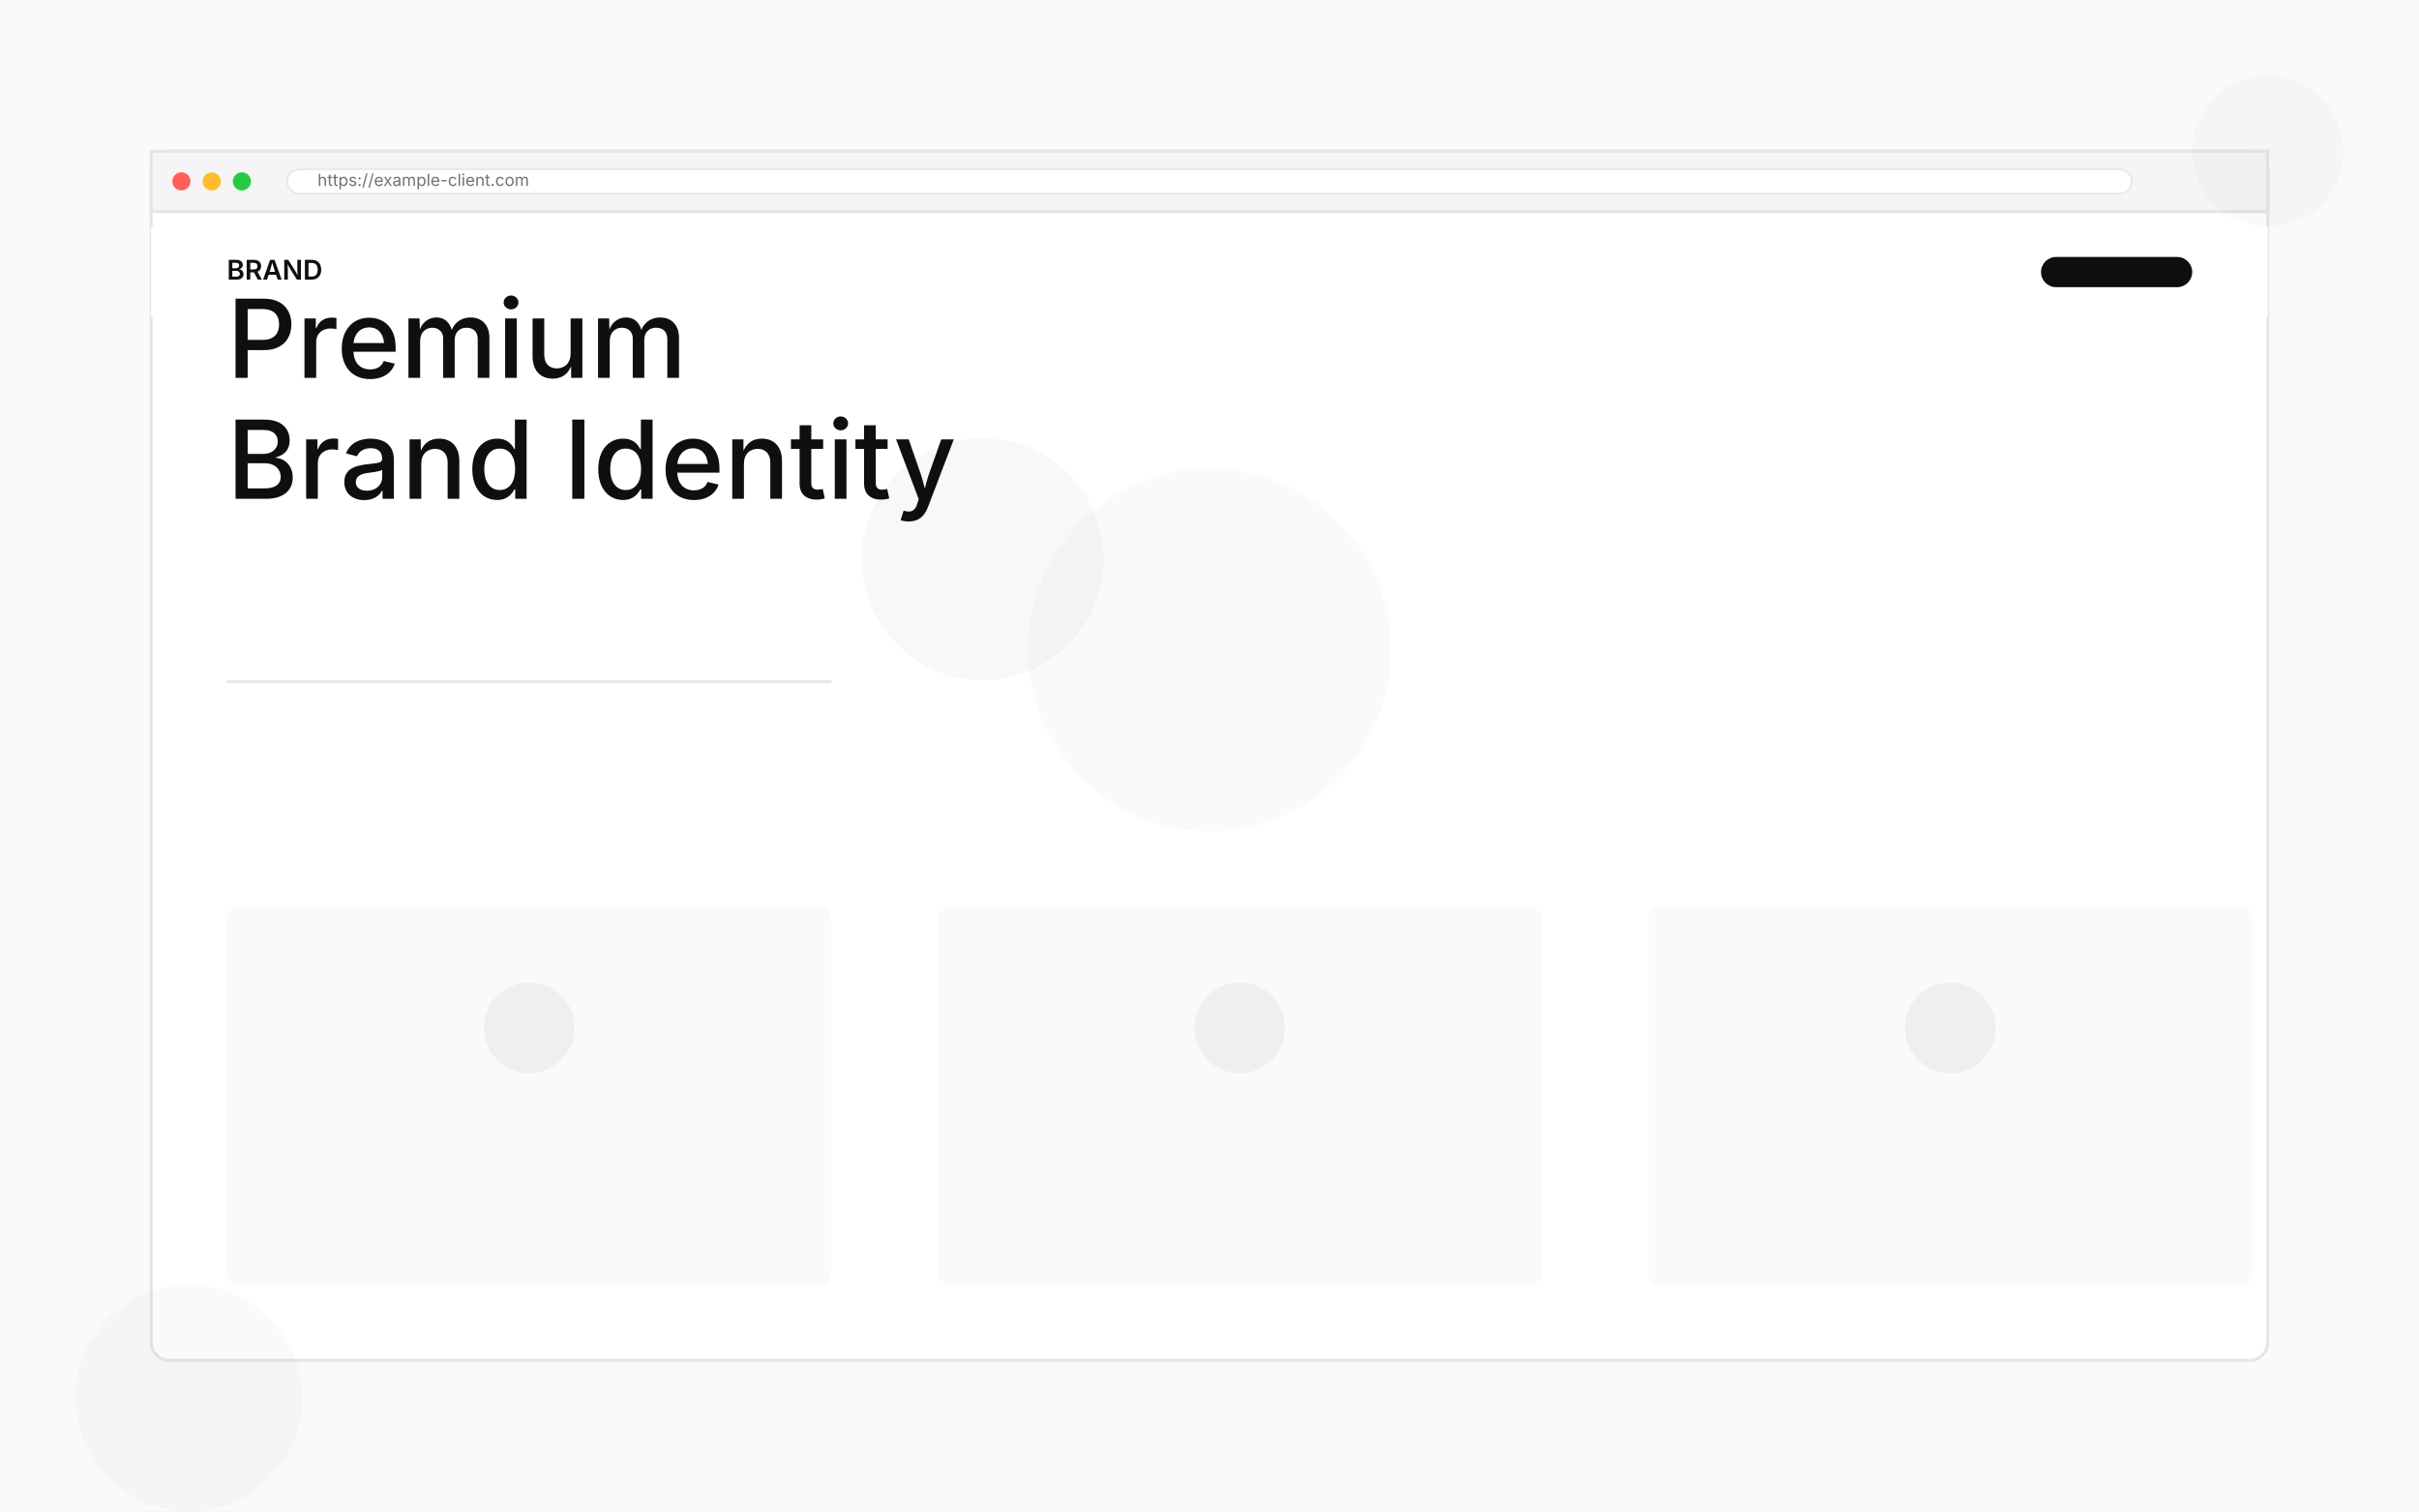
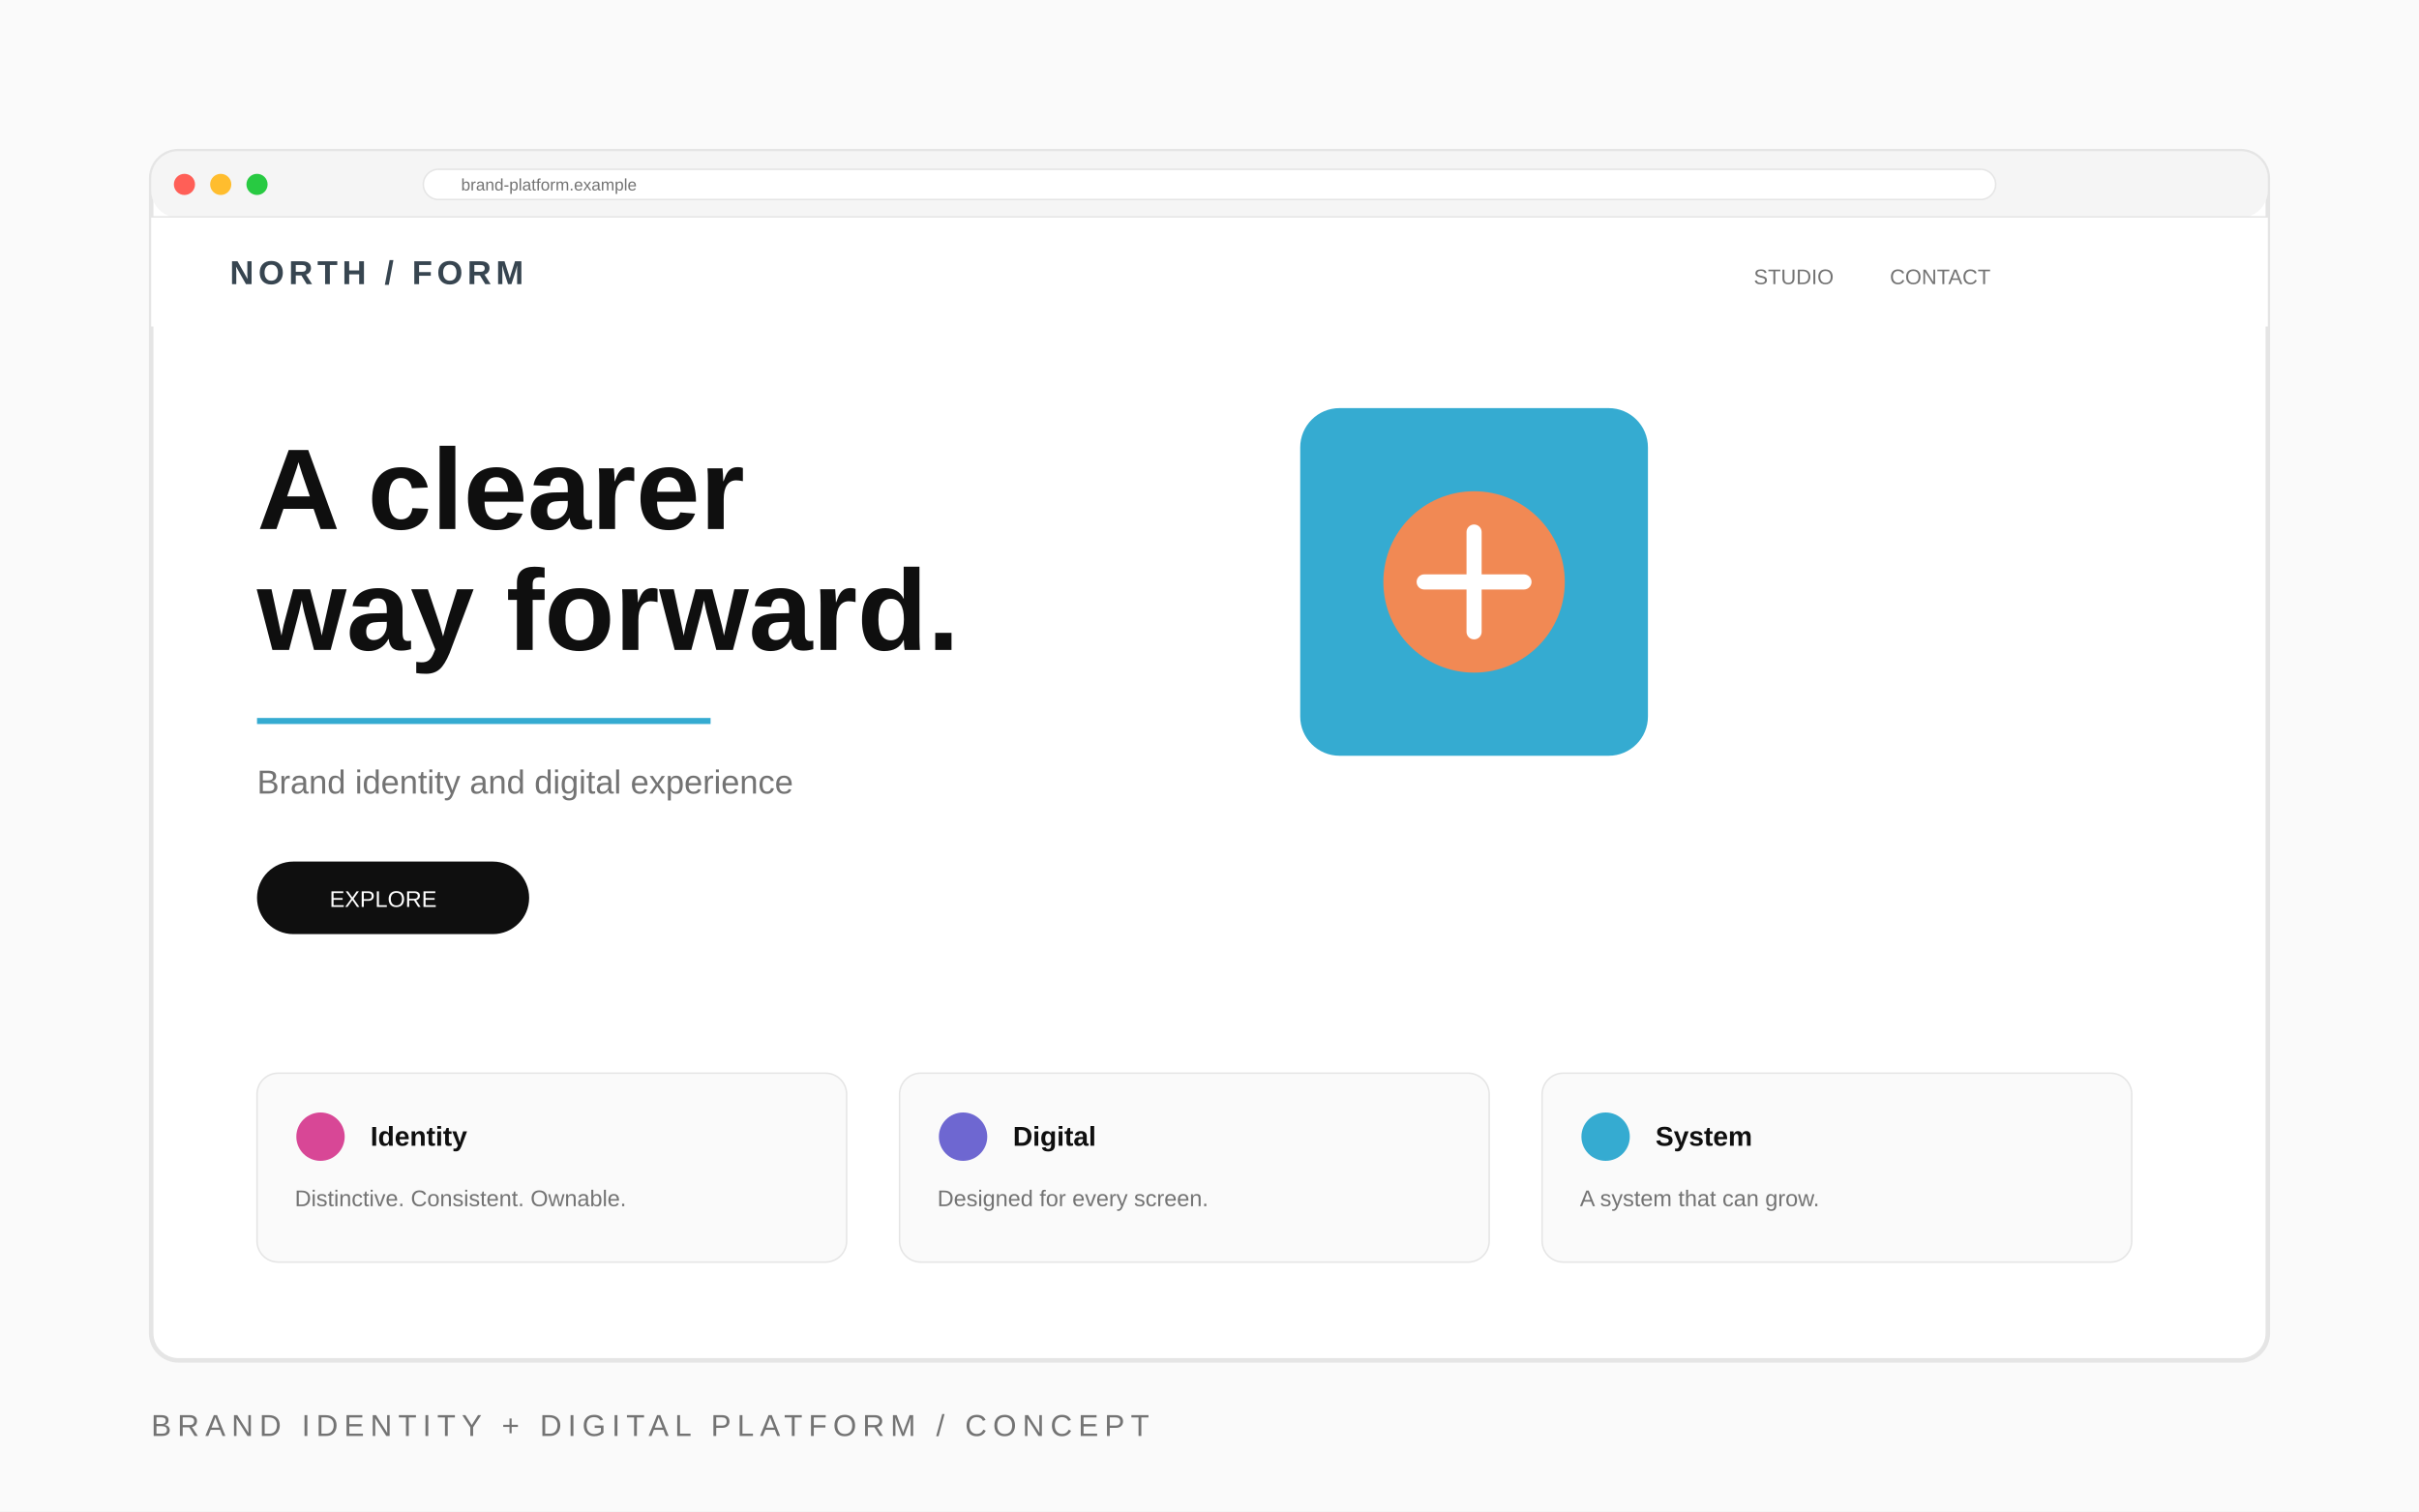
<svg xmlns="http://www.w3.org/2000/svg" viewBox="0 0 1600 1000" fill="none">
  <rect width="1600" height="1000" fill="#FAFAFA" />
-   <g transform="translate(100, 100)">
-     <rect width="1400" height="800" rx="12" fill="white" stroke="#E5E5E5" stroke-width="2" />
-     <rect width="1400" height="40" fill="#F5F5F5" stroke="#E5E5E5" stroke-width="2" />
-     <circle cx="20" cy="20" r="6" fill="#FF5F57" />
-     <circle cx="40" cy="20" r="6" fill="#FFBD2E" />
-     <circle cx="60" cy="20" r="6" fill="#28CA42" />
-     <rect x="90" y="12" width="1220" height="16" rx="8" fill="white" stroke="#E5E5E5" stroke-width="1" />
-     <text x="110" y="23" font-family="system-ui, -apple-system, sans-serif" font-size="11" fill="#737373">
-       https://example-client.com
-     </text>
-     <g transform="translate(0, 50)">
-       <rect width="1400" height="60" fill="white" />
-       <text x="50" y="35" font-family="system-ui, -apple-system, sans-serif" font-size="18" font-weight="600" fill="#0F0F0F">
-         BRAND
-       </text>
-       <rect x="1250" y="20" width="100" height="20" rx="10" fill="#0F0F0F" />
-       <g transform="translate(50, 100)">
-         <text font-family="system-ui, -apple-system, sans-serif" font-size="72" font-weight="500" fill="#0F0F0F">
-           <tspan x="0" y="0">Premium</tspan>
-           <tspan x="0" y="80">Brand Identity</tspan>
-         </text>
-         <rect x="0" y="200" width="400" height="2" fill="#0F0F0F" opacity="0.1" />
-         <circle cx="500" cy="120" r="80" fill="#0F0F0F" opacity="0.03" />
-         <circle cx="650" cy="180" r="120" fill="#0F0F0F" opacity="0.02" />
-       </g>
-       <g transform="translate(50, 450)">
-         <rect width="400" height="250" rx="8" fill="#FAFAFA" />
-         <rect x="470" width="400" height="250" rx="8" fill="#FAFAFA" />
-         <rect x="940" width="400" height="250" rx="8" fill="#FAFAFA" />
-         <circle cx="200" cy="80" r="30" fill="#0F0F0F" opacity="0.05" />
-         <circle cx="670" cy="80" r="30" fill="#0F0F0F" opacity="0.05" />
-         <circle cx="1140" cy="80" r="30" fill="#0F0F0F" opacity="0.05" />
-       </g>
+   <g transform="translate(100 100)">
+     <rect width="1400" height="800" rx="18" fill="white" stroke="#E5E5E5" stroke-width="3" />
+     <rect width="1400" height="44" rx="18" fill="#F5F5F5" />
+     <path d="M0 44h1400" stroke="#E5E5E5" stroke-width="2" />
+     <circle cx="22" cy="22" r="7" fill="#FF5F57" />
+     <circle cx="46" cy="22" r="7" fill="#FFBD2E" />
+     <circle cx="70" cy="22" r="7" fill="#28CA42" />
+     <rect x="180" y="12" width="1040" height="20" rx="10" fill="white" stroke="#E5E5E5" />
+     <text x="205" y="26" font-family="Arial,sans-serif" font-size="11" fill="#737373">brand-platform.example</text>
+     <rect y="44" width="1400" height="72" fill="white" />
+     <text x="52" y="88" font-family="Arial,sans-serif" font-size="22" font-weight="700" letter-spacing="3" fill="#374550">NORTH / FORM</text>
+     <text x="1060" y="88" font-family="Arial,sans-serif" font-size="14" fill="#737373">STUDIO</text>
+     <text x="1150" y="88" font-family="Arial,sans-serif" font-size="14" fill="#737373">CONTACT</text>
+     <g transform="translate(70 170)">
+       <text x="0" y="80" font-family="Arial,sans-serif" font-size="76" font-weight="700" fill="#0F0F0F">A clearer</text>
+       <text x="0" y="160" font-family="Arial,sans-serif" font-size="76" font-weight="700" fill="#0F0F0F">way forward.</text>
+       <rect x="0" y="205" width="300" height="4" fill="#35ABD1" />
+       <text x="0" y="255" font-family="Arial,sans-serif" font-size="22" fill="#737373">Brand identity and digital experience</text>
+       <rect x="0" y="300" width="180" height="48" rx="24" fill="#0F0F0F" />
+       <text x="48" y="330" font-family="Arial,sans-serif" font-size="15" fill="white">EXPLORE</text>
+       <rect x="690" y="0" width="230" height="230" rx="26" fill="#35ABD1" />
+       <rect x="745" y="55" width="120" height="120" rx="60" fill="#F18954" />
+       <path d="M805 82v66M772 115h66" stroke="white" stroke-width="10" stroke-linecap="round" />
+     </g>
+     <g transform="translate(70 610)">
+       <rect width="390" height="125" rx="14" fill="#FAFAFA" stroke="#E5E5E5" />
+       <rect x="425" width="390" height="125" rx="14" fill="#FAFAFA" stroke="#E5E5E5" />
+       <rect x="850" width="390" height="125" rx="14" fill="#FAFAFA" stroke="#E5E5E5" />
+       <circle cx="42" cy="42" r="16" fill="#D84796" />
+       <text x="75" y="48" font-family="Arial,sans-serif" font-size="18" font-weight="700" fill="#0F0F0F">Identity</text>
+       <text x="25" y="88" font-family="Arial,sans-serif" font-size="15" fill="#737373">Distinctive. Consistent. Ownable.</text>
+       <circle cx="467" cy="42" r="16" fill="#6E67D1" />
+       <text x="500" y="48" font-family="Arial,sans-serif" font-size="18" font-weight="700" fill="#0F0F0F">Digital</text>
+       <text x="450" y="88" font-family="Arial,sans-serif" font-size="15" fill="#737373">Designed for every screen.</text>
+       <circle cx="892" cy="42" r="16" fill="#35ABD1" />
+       <text x="925" y="48" font-family="Arial,sans-serif" font-size="18" font-weight="700" fill="#0F0F0F">System</text>
+       <text x="875" y="88" font-family="Arial,sans-serif" font-size="15" fill="#737373">A system that can grow.</text>
    </g>
  </g>
-   <rect x="1450" y="50" width="100" height="100" rx="50" fill="#0F0F0F" opacity="0.02" />
-   <rect x="50" y="850" width="150" height="150" rx="75" fill="#0F0F0F" opacity="0.02" />
+   <text x="100" y="950" font-family="Arial,sans-serif" font-size="20" letter-spacing="4" fill="#737373">BRAND IDENTITY + DIGITAL PLATFORM / CONCEPT</text>
</svg>
